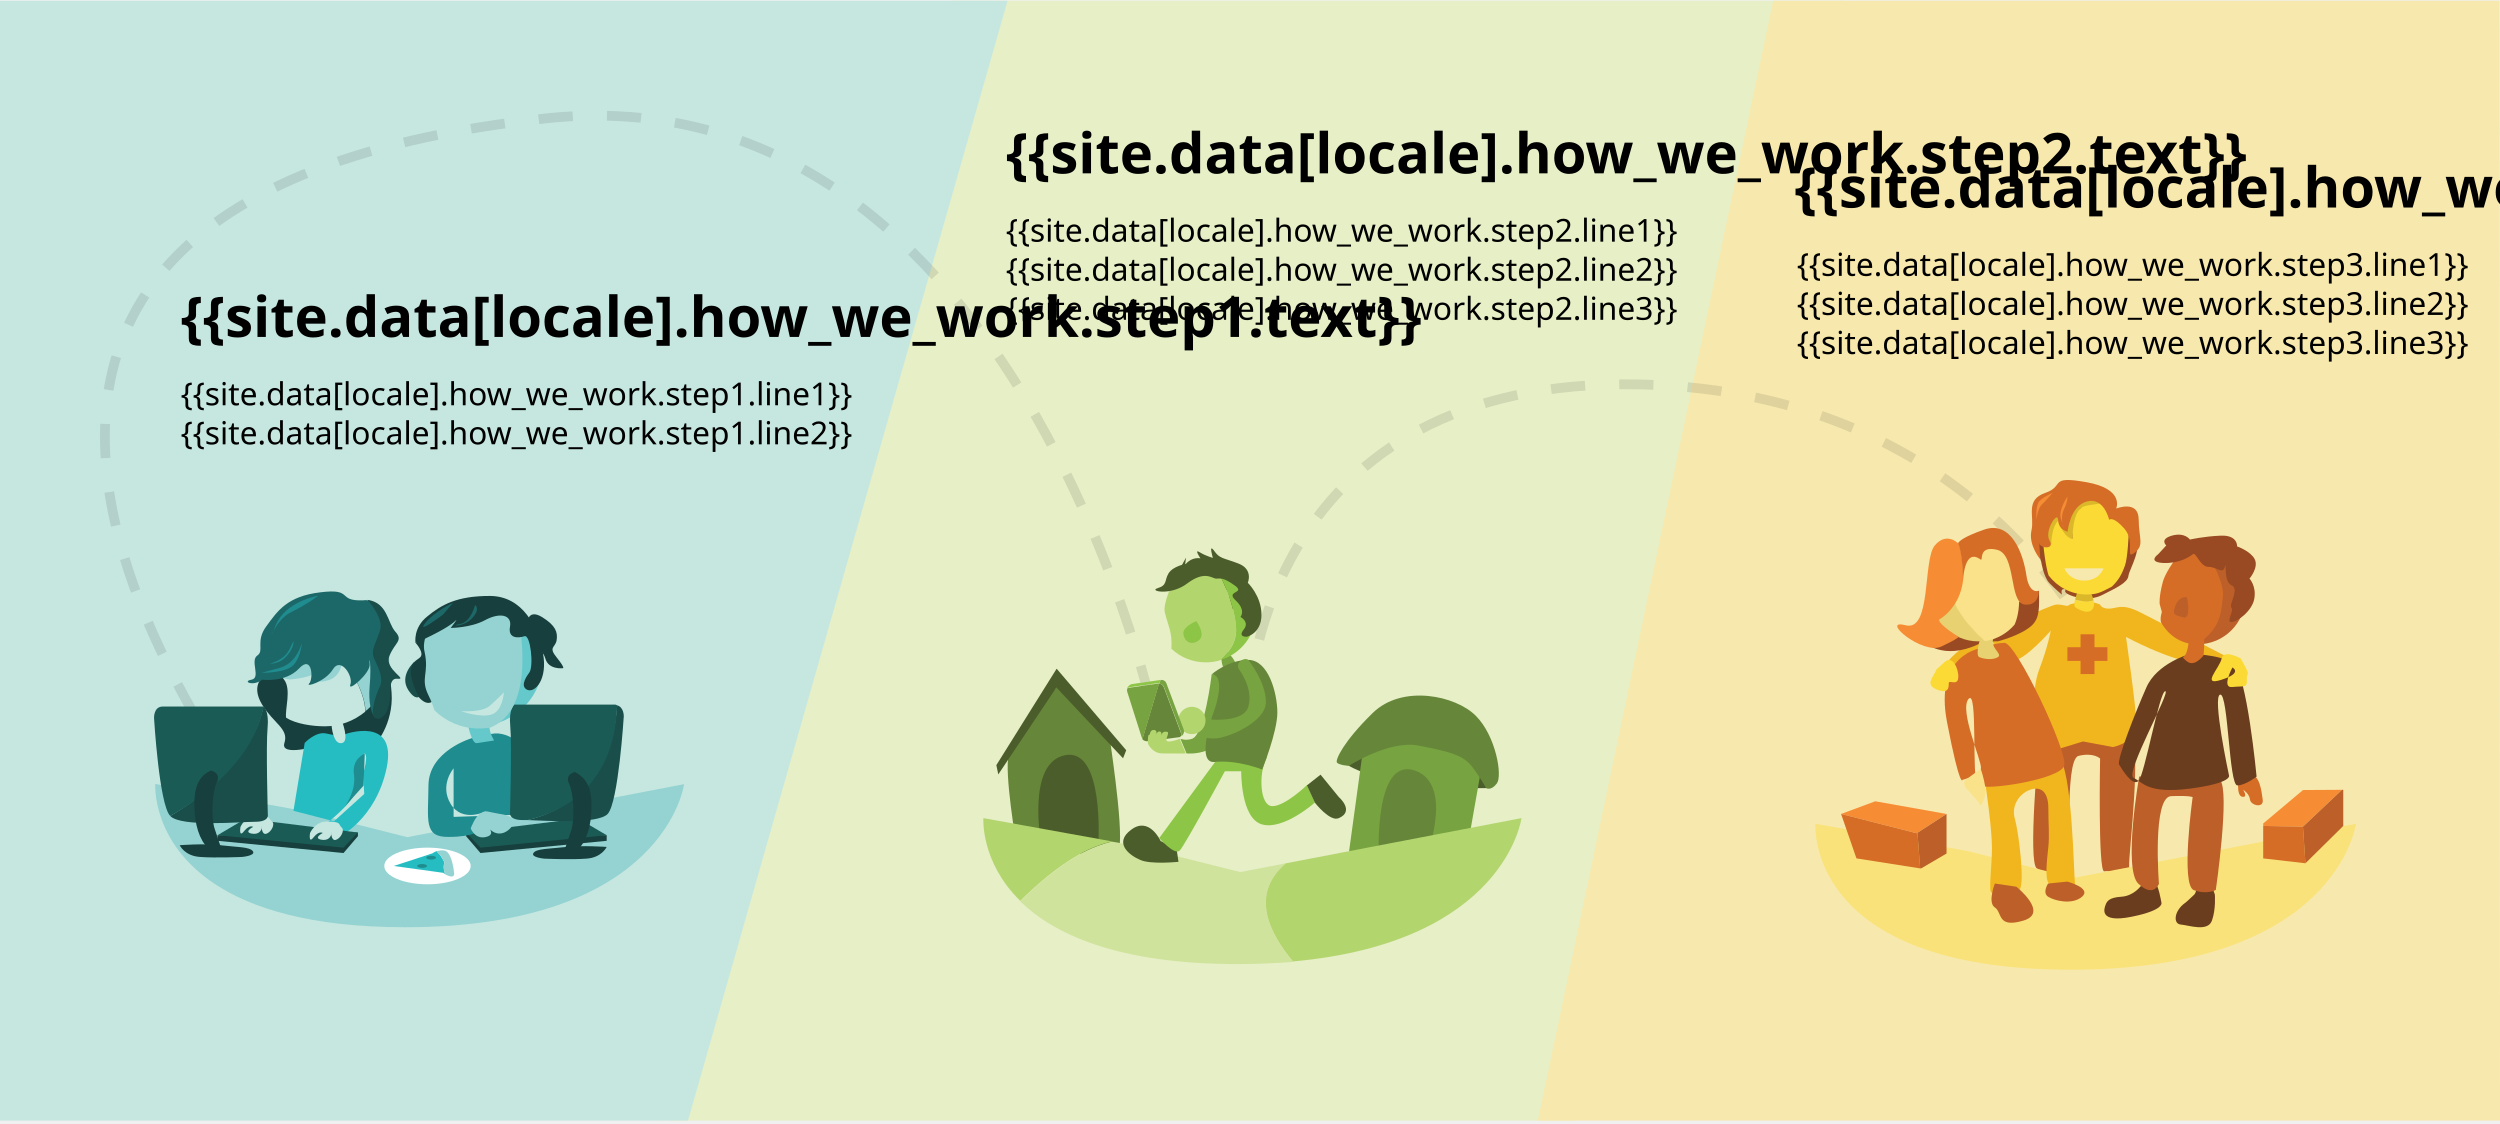
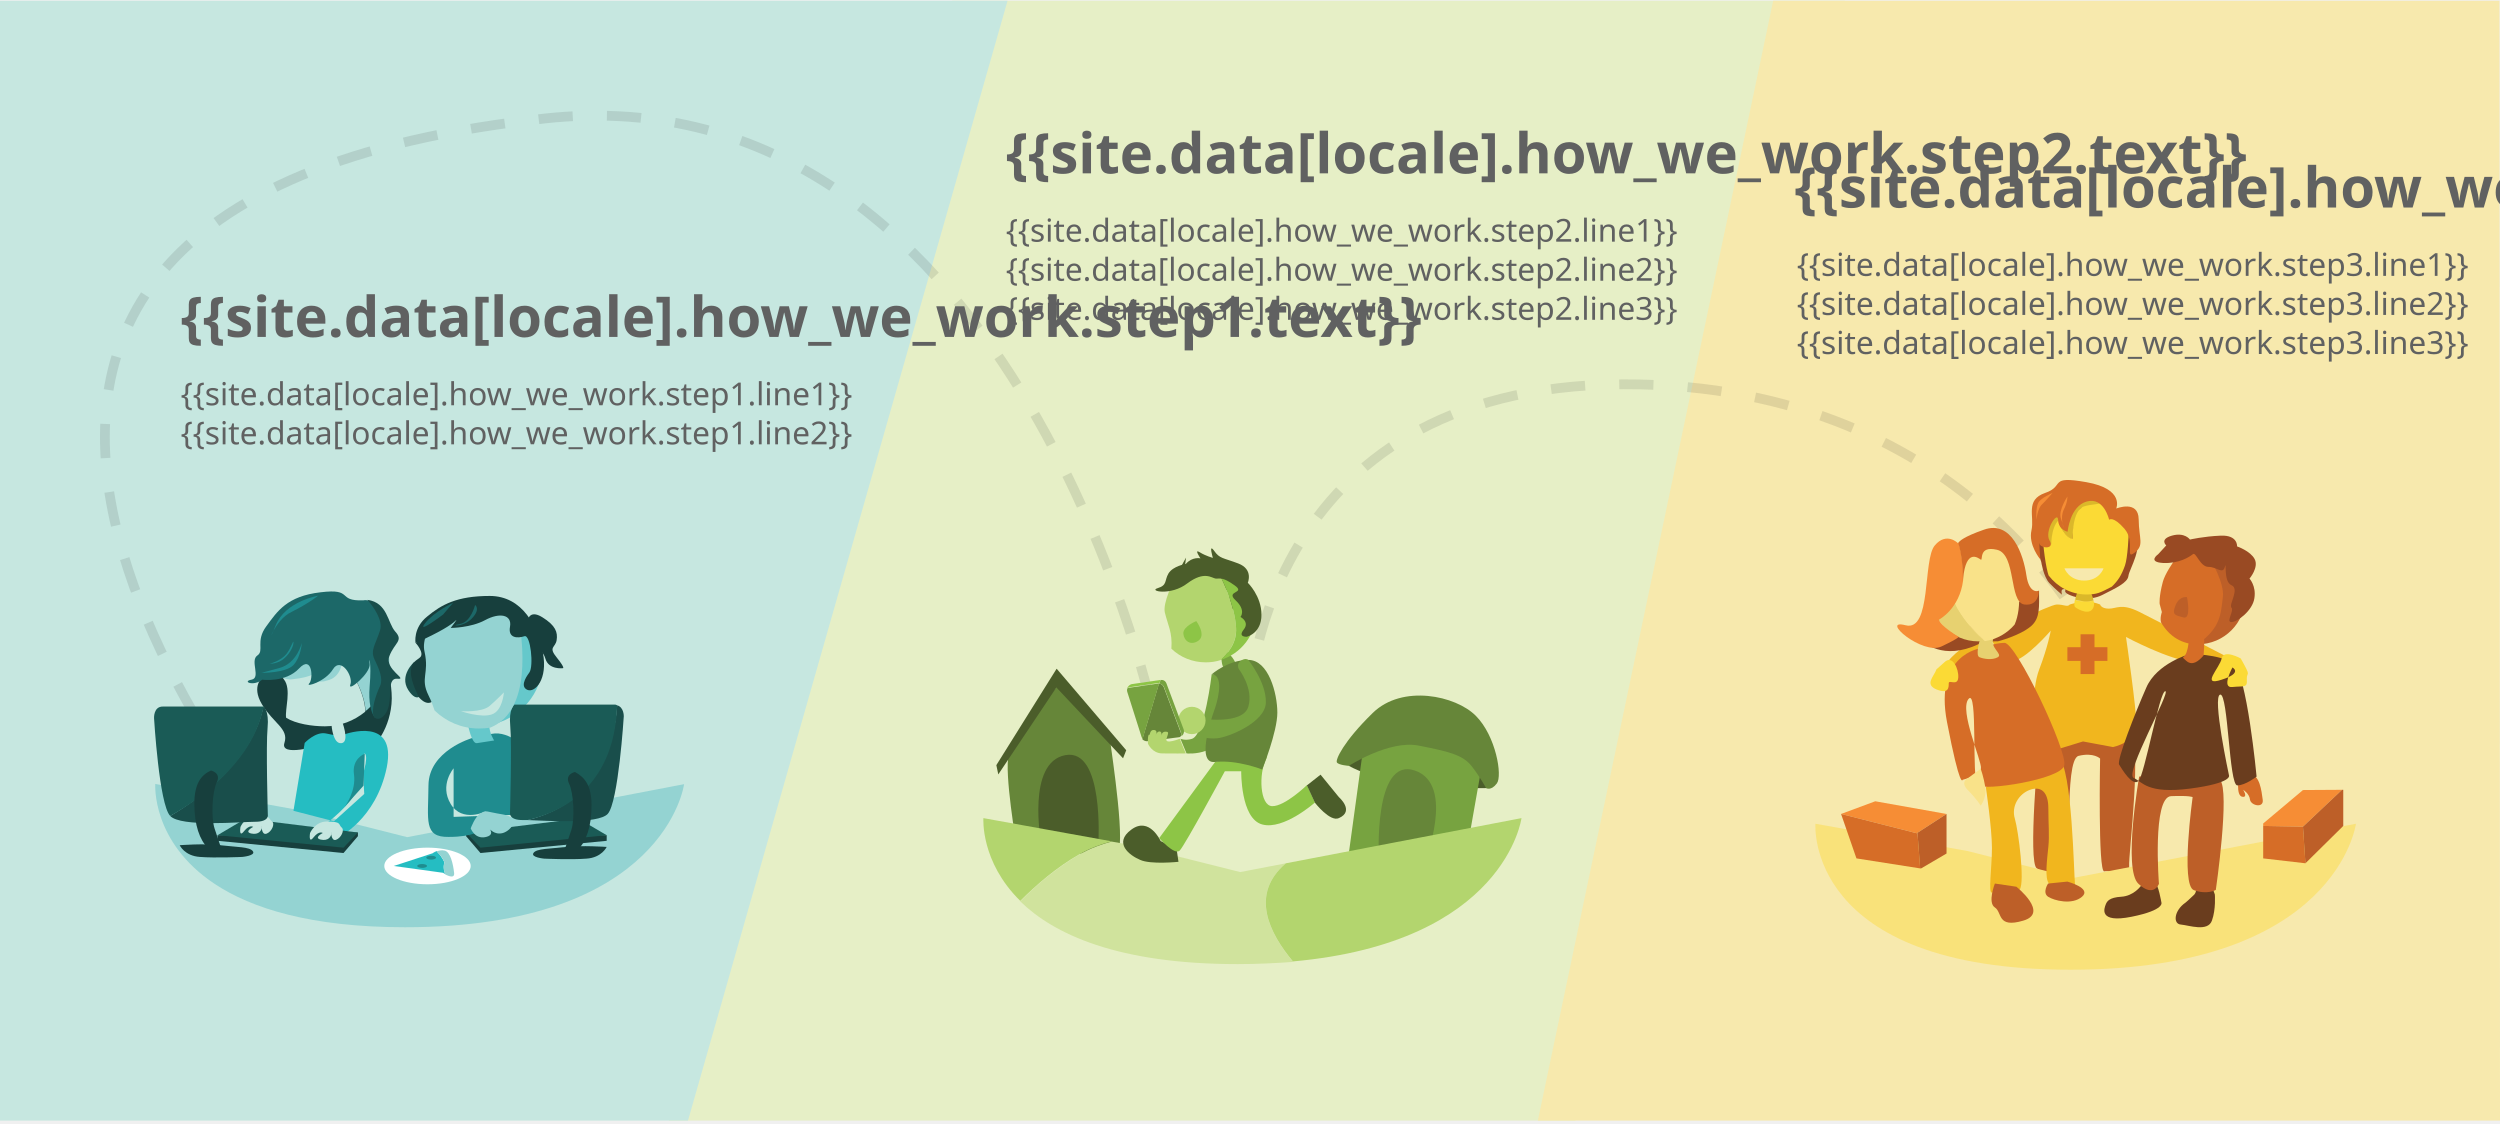
<svg xmlns="http://www.w3.org/2000/svg" width="100%" height="100%" viewBox="0 0 1024 460" version="1.1">
  <defs />
  <g id="Page-1" stroke="none" stroke-width="1" fill="none" fill-rule="evenodd">
    <g id="Process-Template">
      <g id="ProcessAll">
        <g id="Group">
          <g id="Shape">
            <path d="M390,0.29 L274,459 L645.3,459 L755.7,0.29 L390,0.29 L390,0.29 Z" fill="#E6EFC6" />
            <path d="M0,0.29 L0,459 L281.8,459 L412.7,0.29 L0,0.29 L0,0.29 Z" fill="#C6E7E0" />
            <path d="M1023.8,0.29 L726.3,0.29 L629.9,459 L1024,459 L1023.8,0.29 L1023.8,0.29 Z" fill="#F7E9AD" />
          </g>
          <path d="M127.8,361.2 C127.8,361.2 -113.8,88.1 218.4,49.1 C412.9,23.5 471.8,290 471.8,290" id="Shape" stroke="#010101" stroke-width="4" stroke-dasharray="14" opacity="0.1" />
          <path d="M511.3,289.5 C511.3,289.5 514.4,158.1 664.8,157.4 C809,156.9 857.8,265 857.8,265" id="Shape" stroke="#010101" stroke-width="4" stroke-dasharray="14" opacity="0.1" />
          <g transform="translate(63, 242)">
            <path d="M159.3,29.1 C159.3,20.4 155,12.9 148.6,8.1 C151,20.1 154.5,48.3 137.6,54.9 C149.9,52.7 159.3,42 159.3,29.1 L159.3,29.1 L159.3,29.1 Z" id="Shape" fill="#65C8CB" />
            <path d="M44.7,35.3 C44.7,35.3 39.7,38.8 44.3,46.5 C49,54.3 55.4,56.5 53.5,62.3 C51.6,68.1 67,63.8 70.6,62.3 C74.2,60.8 90.4,60.7 90.4,62.3 C90.4,63.9 98.3,54.5 97.4,41.8 C96.5,29.1 92.4,16.8 82,18.1 C71.6,19.5 44.7,35.3 44.7,35.3 L44.7,35.3 L44.7,35.3 Z" id="Shape" fill="#173F3D" />
            <path d="M61.5,90.2 L103.8,100.9 L217.2,79.2 C217.2,79.2 209.6,137.8 102.9,137.8 C64.1,137.8 40,130 25,120.1 C-1.1,102.8 0.6,79.1 0.6,79.1 L61.5,90.2 L61.5,90.2 L61.5,90.2 Z" id="Shape" fill="#94D3D2" />
            <path d="M96.5,29.1 C96.5,14.5 84.7,2.7 70.1,2.7 C61.9,2.7 54.6,6.6 49.8,12.5 L71.8,22.8 L78.5,29.1 C78.5,29.1 86.7,41.1 86.7,49.3 C92.6,44.5 96.5,37.3 96.5,29.1 L96.5,29.1 L96.5,29.1 Z" id="Shape" fill="#94D3D2" />
            <path d="M78.4,58.7 C78.4,58.7 99.7,51.1 95.4,72.4 C91,93.7 75.6,101 75.6,101 L68.4,97 C68.4,97 78.7,89.8 82.2,83.3 C85.7,76.9 88,68.2 86.5,66.7 C85,65.2 86.2,83.2 86.2,83.2 L73.8,94.4 L57.2,90.1 L61.8,62.3 C61.8,62.3 66.2,57.6 70.4,58.4 C74.5,59.2 76.7,59.7 76.7,59.7 L78.4,58.7 L78.4,58.7 L78.4,58.7 Z" id="Shape" fill="#25BDC2" />
            <path d="M127.9,100.5 L133.8,107.4 L185.5,102.4 L185.5,100.1 L127.9,99 L127.9,100.5 L127.9,100.5 Z" id="Shape" fill="#173F3D" />
            <path d="M127.9,99 L133.8,105.2 L185.5,100.1 L173.9,93.3 L127.9,99 L127.9,99 Z" id="Shape" fill="#1A5B56" />
            <path d="M83.6,100.5 L77.7,107.4 L26.1,102.4 L26.1,100.1 L83.6,99 L83.6,100.5 L83.6,100.5 Z" id="Shape" fill="#173F3D" />
            <path d="M83.6,99 L77.7,105.2 L26.1,100.1 L37.6,93.3 L83.6,99 L83.6,99 Z" id="Shape" fill="#1A5B56" />
            <path d="M130.4,60.3 C130.4,60.3 112.6,65.4 112.5,79.7 C112.4,94 110.4,101 120.8,100.8 C131.2,100.8 133.9,98 133.9,98 L135.9,90.4 C135.9,90.4 126.3,95.1 121.6,87.3 C116.9,79.5 122.8,72.7 122.8,72.7 L122.8,92.6 L158.1,91.4 L153.3,65.6 C153.3,65.6 146.1,57 138.3,58.6 L130.4,60.3 L130.4,60.3 L130.4,60.3 Z" id="Shape" fill="#1F8C8F" />
            <path d="M106.7,29.1 C106.7,29.1 100.4,34.6 104.2,40.6 C108.1,46.6 110,41.9 110,41.9 L106.7,29.1 L106.7,29.1 L106.7,29.1 Z" id="Shape" fill="#194E4B" />
            <g id="Shape" transform="translate(145, 46)">
              <path d="M44.8,0.9 C42.3,35.3 19.9,45.1 8.1,47.9 C16.1,48.2 36.9,49.6 40.9,45.4 C45.3,40.7 47.5,5.4 47.5,5.4 C47.5,5.4 47.6,1.7 44.8,0.9 L44.8,0.9 L44.8,0.9 Z" fill="#194E4B" />
              <path d="M44.8,0.9 C44.5,0.8 44.3,0.6 43.9,0.6 L2.7,0.6 C2.7,0.6 0.3,2.3 1,9.4 C1.7,16.5 0.9,45 0.9,45 C0.9,45 0.4,47.9 6.1,47.9 L8.1,47.9 C20,45.2 43.6,35.9 44.8,0.9 L44.8,0.9 L44.8,0.9 Z" fill="#1A5B56" />
            </g>
            <path d="M172.5,74.2 C172.5,74.2 168.2,75.1 170.1,79 C172,82.9 172.5,93.5 171,98 C169.5,102.6 168.3,106 168.3,106 C168.3,106 170.3,109.3 173.7,106 C177.1,102.7 179.3,96.5 179.3,87.9 C179.3,79.6 176.4,76.3 172.5,74.2 L172.5,74.2 L172.5,74.2 Z" id="Shape" fill="#173F3D" />
            <path d="M185.5,104.9 C185.5,104.9 183.5,109.3 177.2,109.7 C170.9,110.2 159.9,109.7 159.9,109.7 C159.9,109.7 154.3,109.2 155.5,107.4 C156.7,105.5 162.3,105.7 168.9,104.9 C175.3,104.2 185.5,104.9 185.5,104.9 L185.5,104.9 L185.5,104.9 Z" id="Shape" fill="#173F3D" />
            <path d="M153.1,12.4 C153.1,12.4 153.6,7.4 159.1,10.8 C164.6,14.2 165.5,17 165,20.2 C164.5,23.4 161.4,22.9 165.1,27.4 C168.8,32 167.5,31.7 167.5,31.7 C167.5,31.7 161.7,32.4 160.4,27.8 C159.1,23.2 155.3,24.2 155.3,18.7" id="Shape" fill="#173F3D" />
            <path d="M137.4,55 C137.4,58.3 139.4,61.3 139.4,61.3 C139.4,61.3 134.3,62.1 132.3,62.4 C130.2,62.7 128.7,55 128.7,55 L137.4,55 L137.4,55 L137.4,55 L137.4,55 Z" id="Shape" fill="#65C8CB" />
            <path d="M129.8,97.3 C129.8,97.3 131.4,101.7 135.7,100.9 C140,100.1 137.4,97.3 137.4,97.3 C137.4,97.3 139.4,100.2 143,99.2 C146.6,98.1 150.4,92.8 143,91.6 C135.6,90.4 136.4,89.7 133.9,91.1 C131.6,92.3 129.8,97.3 129.8,97.3 L129.8,97.3 L129.8,97.3 Z" id="Shape" fill="#94D3D2" />
            <path d="M72.8,55 C72.8,55 73.3,62.9 76.9,62.4 C80.5,61.9 76.9,52.9 76.9,52.9" id="Shape" fill="#C6E7E0" />
            <path d="M70.8,94.5 C66,94.5 64,99.2 64,99.2 C64,99.2 63.2,103.9 65.5,100.9 C67.8,98.1 69.2,99.2 69.2,99.2 C69.2,99.2 65.3,101.2 68.4,101.9 C71.5,102.6 72.8,100.6 72.7,99.2 C72.6,97.8 72.4,102.7 74.6,102 C76.7,101.3 78.3,98 76.9,96.9 C75.5,95.7 77.1,94.5 70.8,94.5 L70.8,94.5 L70.8,94.5 Z" id="Shape" fill="#C6E7E0" />
            <path d="M42.3,92 C37.5,92 35.5,96.7 35.5,96.7 C35.5,96.7 34.7,101.4 37,98.4 C39.3,95.6 40.7,96.7 40.7,96.7 C40.7,96.7 36.8,98.7 39.9,99.4 C43,100.1 44.3,98.1 44.2,96.7 C44.1,95.3 43.9,100.2 46.1,99.5 C48.2,98.8 49.8,95.5 48.4,94.4 C46.8,93.4 48.4,92.2 42.3,92 L42.3,92 L42.3,92 Z" id="Shape" fill="#C6E7E0" />
            <path d="M10.6,104.2 C10.6,104.2 12.6,108.6 18.9,109 C25.2,109.5 36.2,109 36.2,109 C36.2,109 41.8,108.5 40.6,106.7 C39.4,104.8 33.8,105 27.2,104.2 C20.6,103.4 10.6,104.2 10.6,104.2 L10.6,104.2 L10.6,104.2 Z" id="Shape" fill="#173F3D" />
            <ellipse id="Oval" fill="#FFFFFF" cx="112.1" cy="112.7" rx="17.7" ry="7.5" />
            <path d="M86.4,66.7 C86.4,66.7 81,68.7 82,75.3 C82.9,81.7 78.7,88.2 77.3,89.4 C76,90.6 77.3,89.4 77.3,89.4 L85.9,79.8 L86.4,66.7 L86.4,66.7 L86.4,66.7 Z" id="Shape" fill="#1F8C8F" />
            <path d="M84.8,24 C84.8,24 87.3,26.8 86.5,29.1 C85.6,31.4 82.1,36.3 82.1,36.3 C82.1,36.3 85.8,34 86.7,31.5 C87.5,29 88,27.1 87.5,26 C86.8,24.9 84.8,24 84.8,24 L84.8,24 L84.8,24 Z" id="Shape" fill="#1F8C8F" />
            <path d="M112.1,17 L107.3,21.4 C107.3,21.4 111.2,25.7 108.9,27.4 C106.6,29.1 105.3,29.8 105.3,33.6 C105.3,37.4 108.6,43.6 108.6,43.6 C108.6,43.6 113.4,49.8 116.4,41.9 C119.4,34 112.1,17 112.1,17 L112.1,17 L112.1,17 Z" id="Shape" fill="#173F3D" />
            <path d="M149,8.9 C144.6,5.7 139.2,3.7 133.3,3.7 C126.7,3.7 120.7,6.1 116,10.1 C112.9,14.4 109.7,20.1 110.9,25 C112.9,34 109,35.7 112.5,42.8 C113.7,45.2 114.4,47.2 115,49 C119.7,53.6 126.1,56.4 133.2,56.4 C134.8,56.4 136.3,56.3 137.9,56 C154.8,49.1 151.4,21 149,8.9 L149,8.9 L149,8.9 Z" id="Shape" fill="#94D3D2" />
            <path d="M107.2,21.4 C117.4,16.8 121.9,13.9 123.5,12.3 C125.1,10.7 121.6,15.2 121.6,15.2 C121.6,15.2 129.8,15.2 135.7,12 C141.6,8.8 146.8,9.7 145.9,14.7 C145,19.5 149.1,19.5 151.8,18.6 C154.3,17.7 155.7,30.9 153.8,33.5 C151.9,36 150.2,39.4 153.1,40.6 C156.2,41.8 161.4,36.2 159.4,25.5 C157.4,14.8 151.1,2.1 137.6,2.1 C124.1,2.1 117.8,5.7 112,10.5 C106.1,15.2 107.2,21.4 107.2,21.4 L107.2,21.4 L107.2,21.4 Z" id="Shape" fill="#173F3D" />
            <path d="M122.6,4.9 C122.6,4.9 114.8,8.5 111.1,13.3 C107.4,18.1 118.5,9.7 118.5,9.7 L122.6,4.9 L122.6,4.9 L122.6,4.9 Z" id="Shape" fill="#1C6868" />
            <path d="M131.6,5.8 C131.6,5.8 129.9,12.9 125.3,13.6 C120.7,14.3 126.5,15.2 130.3,11.3 C134,7.4 131.6,5.8 131.6,5.8 L131.6,5.8 L131.6,5.8 Z" id="Shape" fill="#1C6868" />
            <g id="Shape" transform="translate(98, 106)">
              <path d="M21,5.1 C21,5.1 19.9,2.8 18.6,1.5 C18.2,1.1 18.1,0.8 17.9,0.6 C16.8,1 16.2,1.5 16.2,1.5 L0.3,6.7 L20.5,9.5 C20.5,9.5 20.9,9.8 21.4,10 C20.2,7.7 21,5.1 21,5.1 L21,5.1 L21,5.1 Z" fill="#25BDC2" />
              <path d="M25,9.5 C24.6,5.9 23.5,0.9 21.1,0.4 C19.9,0.1 18.8,0.4 17.9,0.7 C17.9,1 18.2,1.2 18.6,1.6 C20.1,2.8 21,5.2 21,5.2 C21,5.2 20.3,7.9 21.4,10.2 C22.7,10.8 25.3,12 25,9.5 L25,9.5 L25,9.5 Z" fill="#94D3D2" />
            </g>
            <ellipse id="Oval" fill="#1F8C8F" cx="113.6" cy="109.3" rx="2" ry="0.8" />
            <ellipse id="Oval" fill="#1F8C8F" cx="109.9" cy="112.7" rx="2" ry="0.8" />
            <path d="M78.5,29.1 L71.8,22.8 L58.1,16.4 C55.7,20.1 48.3,30.1 53.3,36.3 C56.5,40.3 53.6,48.7 54.2,52 C58.2,54.5 64.9,55.5 70.1,55.5 C76.4,55.5 82.1,53.2 86.6,49.5 C86.7,41.2 78.5,29.1 78.5,29.1 L78.5,29.1 L78.5,29.1 Z" id="Shape" fill="#C6E7E0" />
            <path d="M46.8,35.3 C53.1,34.1 52.6,36.8 57,36.2 C73.3,34.5 66.8,27.5 66.1,27.6 L46.8,35.3 L46.8,35.3 L46.8,35.3 Z" id="Shape" fill="#94D3D2" />
            <path d="M64.8,37.7 C71.1,36.5 67.5,37.8 71.8,36.5 C77.2,34.8 77.6,27.7 76.8,27.7 L64.8,37.7 L64.8,37.7 L64.8,37.7 Z" id="Shape" fill="#94D3D2" />
            <g id="Shape" transform="translate(38, 0)">
              <g id="Group">
                <path d="M55.5,39.2 C57,36.1 55.2,32.2 53.2,28.4 C51.3,24.5 53.6,22.2 55.5,16.4 C56.8,12.1 52.8,6.8 50.3,4 C49.5,3.9 48.7,3.7 47.8,3.9 C36.7,4.3 44.1,-1.1 30.3,0.6 C16.5,2.2 12.6,8.4 8.1,14.5 C3.5,20.7 7.4,24.5 4.4,26.5 C1.3,28.6 6,35.7 2,36.4 C-2,37.1 2.7,39.3 6.4,36.4 C6.4,36.4 16,37.7 21.5,31.8 C27,25.9 27.4,36.4 25.6,38 C24,39.6 32.2,37.3 35.4,32.1 C38.6,26.9 43.8,35 42.5,38.4 C41.2,41.8 50.9,33.7 50.4,30 C49.9,26.3 51.3,28.9 50.4,39.2 C49.9,45.5 50.9,50.4 52.8,52.1 C51.4,49.5 54.1,42.1 55.5,39.2 L55.5,39.2 L55.5,39.2 Z" id="Shape" fill="#1C6868" />
                <path d="M58.5,26.7 C60.6,21.2 64.4,20.5 60.9,16.7 C57.7,13.1 57.8,4.8 49.5,3.7 C51.9,6.5 55.9,11.9 54.7,16.1 C52.8,22.1 50.6,24.3 52.4,28.1 C54.3,32 56,36 54.7,38.9 C53.2,42 50.6,49.3 52.3,51.8 C53.5,52.9 55,52.6 56.6,50.7 C60.7,45.7 56.7,35.7 61.7,36 C66.5,36.5 56.3,32.2 58.5,26.7 L58.5,26.7 L58.5,26.7 Z" id="Shape" fill="#194E4B" />
              </g>
              <path d="M29.3,2 C29.3,2 15.8,4.3 11.9,14.2 C8,24.1 11.2,11.9 18.5,8.6 C25.7,5 29.3,2 29.3,2 L29.3,2 L29.3,2 Z" fill="#1F8C8F" />
              <path d="M22.6,21.4 C22.6,21.4 20.7,29.6 13.5,31.6 L6.1,33.6 C6.1,33.6 16.1,33.7 19.2,30.4 C22.3,27.1 22.6,21.4 22.6,21.4 L22.6,21.4 L22.6,21.4 Z" fill="#1F8C8F" />
              <path d="M9.5,29.9 C9.5,29.9 13.1,29.9 15.5,27.6 C17.9,25.5 19.2,22.6 19.2,21.2 C19.2,19.7 18.4,23.2 16.3,25.9 C14,28.7 9.5,29.9 9.5,29.9 L9.5,29.9 L9.5,29.9 Z" fill="#1F8C8F" />
            </g>
            <g id="Shape" transform="translate(0, 47)">
              <path d="M6.7,45.2 C11.1,49.9 35.7,47.6 41.5,47.6 C47.4,47.6 46.7,44.7 46.7,44.7 C46.7,44.7 45.9,16.2 46.6,9.1 C47.3,2 44.9,0.3 44.9,0.3 C39.5,27.4 6.7,45.2 6.7,45.2 L6.7,45.2 L6.7,45.2 Z" fill="#194E4B" />
              <path d="M0.1,5.2 C0.1,5.2 2.2,40.5 6.7,45.2 C6.7,45.2 39.8,28.2 45,0.4 L3.8,0.4 C-0.2,0.3 0.1,5.2 0.1,5.2 L0.1,5.2 L0.1,5.2 Z" fill="#1A5B56" />
            </g>
            <path d="M23.4,73.6 C23.4,73.6 27.7,74.5 25.8,78.4 C23.9,82.3 23.4,92.9 24.9,97.4 C26.4,102 27.6,105.4 27.6,105.4 C27.6,105.4 25.6,108.7 22.2,105.4 C18.8,102.1 16.6,95.9 16.6,87.3 C16.6,78.8 19.5,75.4 23.4,73.6 L23.4,73.6 L23.4,73.6 Z" id="Shape" fill="#173F3D" />
          </g>
          <g id="Shape" transform="translate(743, 196)">
            <path d="M92.1,108.6 C92.1,108.6 87.5,157.5 91.3,159.7 C95.1,161.9 98.8,164.1 102.5,162.5 C106.2,160.9 102.1,115.2 108.4,113.6 C114.6,112.1 117.2,114.7 117.2,114.7 C117.2,114.7 116.3,161.4 118.9,160.9 C121.6,160.4 129.5,163.4 129.1,158.9 C128.7,154.3 134.9,107.5 129.1,102.4 C123.3,97.3 92.1,108.6 92.1,108.6 L92.1,108.6 L92.1,108.6 Z" fill="#BD5F28" />
            <path d="M63,152.6 L106.2,163.6 L222,141.4 C222,141.4 214.2,201.2 105.1,201.2 C-4,201.2 0.6,141.4 0.6,141.4 L63,152.6 L63,152.6 L63,152.6 Z" fill="#F9E27A" />
            <path d="M70.4,126.4 C70.4,126.4 72.9,143.3 72.9,151.3 C72.9,159.3 71.3,169.9 72.9,169.6 C74.5,169.3 82.1,171.3 84.3,168.3 C86.4,165.2 83.8,144.6 82.3,139.4 C80.7,134.2 84,129.1 88.5,127.5 C92.9,125.9 96,128.3 96,135 C96,141.7 96.5,146.1 96,150.9 C95.5,155.9 94.4,164 96.3,165.9 C98.2,167.8 107.3,168.3 106.9,165.9 C106.5,163.5 105.8,118 100.2,114.4 C94.2,110.7 70.4,126.4 70.4,126.4 L70.4,126.4 L70.4,126.4 Z" fill="#F1B61E" />
            <path d="M173.7,122.5 L173.7,125.7 C173.7,128 174,130.4 175.8,130.4 C177.7,130.4 175.8,127.5 175.8,127.5 C175.8,127.5 178.3,129 178.6,131.5 C178.9,134 184.4,135.2 183.8,131.5 C183.3,127.8 182.6,121.5 178.7,121.1 C174.9,120.6 173.7,122.5 173.7,122.5 L173.7,122.5 L173.7,122.5 Z" fill="#D66D27" />
            <path d="M64.5,66.6 C64.5,66.6 55,73.2 54.7,75.7 C54.4,78.2 65.5,82 66.9,80.1 C68.4,78.2 72.4,69.3 71.3,67.9 C70.2,66.6 64.5,66.6 64.5,66.6 L64.5,66.6 L64.5,66.6 Z" fill="#F1B61E" />
            <path d="M133.8,167 C133.8,167 130.9,171 125.9,171.3 C120.9,171.6 120,173.2 119.5,174.5 C119,175.8 116.2,182.3 130.1,179.5 C144,176.7 142.3,173.6 142.3,173.6 C142.3,173.6 141,166 139.8,166 C138.5,165.9 133.8,167 133.8,167 L133.8,167 L133.8,167 Z" fill="#6A3D1E" />
            <path d="M152.2,173.7 C147.4,177 147,182.5 150.3,182.7 C153.6,183 161.3,185.8 163,181.1 C164.7,176.4 164.2,170.4 164.2,170.4 L162.3,165 L156.3,166.1 C156.3,166.1 157.1,169 155.8,170.4 C154.3,171.9 152.2,173.7 152.2,173.7 L152.2,173.7 L152.2,173.7 Z" fill="#6A3D1E" />
            <path d="M104.8,51.6 C104.8,51.6 108.9,50.3 111.4,50.3 C113.9,50.3 117.2,51.6 117.2,51.6 C117.2,51.6 117.6,53.3 120.8,53.3 C124,53.3 125.9,51 133.2,54.6 C140.4,58.2 170.5,73.7 170.5,73.7 C170.5,73.7 165.3,75.7 155.5,75.2 C145.7,74.5 127.8,64.9 127.8,64.9 C127.8,64.9 132.1,94.3 132.1,101.2 C132.1,108 122.5,110 122.5,110 L110.2,107.7 L99.8,110.9 L90.3,102.1 C90.3,102.1 88.8,87.2 92.3,78.1 C95.8,69 97,62.3 97,62.3 C97,62.3 86.3,74.7 81.3,74.7 C76.3,74.7 71.7,64 71.7,64 C71.7,64 96.5,51.6 99.5,51.6 C102.5,51.6 103.8,52.8 104.8,51.6 L104.8,51.6 L104.8,51.6 Z" fill="#F1B61E" />
            <path d="M68.4,69.5 C68.4,69.5 49.1,71.8 54.5,99.8 C59.9,127.8 60.9,123.4 60.9,123.4 C60.9,123.4 68,121.7 68.4,118.7 C68.8,115.7 59.4,95 63.3,90.3 C67.2,85.6 64.5,123.1 67,125.6 C69.5,128.1 101,123.3 102.5,117.6 C104.1,112 82.8,67.1 78,67.3 C73.2,67.5 69.7,69.2 68.4,69.5 L68.4,69.5 L68.4,69.5 Z" fill="#D66D27" />
            <path d="M93.1,34.2 C93.1,34.2 94,40.2 96.4,42.8 C98.8,45.3 101.6,47.6 101.6,47.6 C101.6,47.6 100.8,45.2 102.4,45.3 C104,45.4 101.7,46 103.9,47.3 C106,48.5 112.6,50.5 118.1,47.7 C123.6,44.9 128.5,42.7 128.8,39.9 C129.1,37.1 135.6,27.2 130.7,23.2 C127.4,20.5 103.7,16.4 93.6,20.5 C88.7,22.4 93.1,34.2 93.1,34.2 L93.1,34.2 L93.1,34.2 Z" fill="#994A23" />
            <g id="Group" transform="translate(44, 45)">
              <path d="M0.7,21.7 C0.7,21.7 8.6,29.9 23.5,22.8 C26.3,21.5 31.3,21.7 31.3,21.7 C31.3,21.7 40.4,19.4 45,15.4 C48.7,12.1 48.2,7.6 48.2,0.9 L27.6,12.5 L0.7,21.7 L0.7,21.7 L0.7,21.7 Z" id="Shape" fill="#994A23" />
              <path d="M6.2,33.1 C5.1,36.2 1.2,39.3 6.2,41.4 C11.2,43.4 11.2,40.6 11.2,38.9 C11.2,37.2 14.8,40.2 15.1,36.6 C15.4,33 12.7,27.1 9.5,30.2 C6.2,33.2 6.2,33.1 6.2,33.1 L6.2,33.1 L6.2,33.1 Z" id="Shape" fill="#FBDA35" />
            </g>
            <path d="M67.8,66.6 C67.8,66.6 66.1,72.6 67.8,73.2 C69.5,73.9 73,74.5 75.3,73.2 C77.6,71.9 71.7,69.2 73.6,65.3 C75.5,61.4 67.8,66.6 67.8,66.6 L67.8,66.6 L67.8,66.6 Z" fill="#E7D170" />
            <path d="M114.9,63.8 L109.2,63.8 L109.2,69.1 L103.8,69.1 L103.8,74.7 L109.2,74.7 L109.2,80.1 L114.9,80.1 L114.9,74.7 L120.2,74.7 L120.2,69.1 L114.9,69.1 L114.9,63.8 L114.9,63.8 Z" fill="#D66D27" />
            <g id="Group" transform="translate(141, 28)">
              <path d="M1.5,26.7 C1.5,26.7 0.6,29.2 1.2,31 C4.5,36.6 9.6,40 16.7,40 C26.2,33 26.2,27.8 27.1,20.5 C27.8,15.3 23,6.4 19.7,1.1 C18.8,1 17.7,0.8 16.8,0.8 C13.9,0.8 11,1.5 8.6,2.7 C5.7,6.7 2.7,11.3 1.9,14.3 C0.2,20.7 0.6,23.4 0.6,23.4" id="Shape" fill="#D66D27" />
              <path d="M19.1,1 C22.3,6.2 27.1,15.2 26.5,20.4 C25.6,27.8 25.6,33.1 16.1,39.9 L16.2,39.9 C27,39.9 35.7,31.1 35.7,20.4 C35.7,10.5 28.4,2.3 19.1,1 L19.1,1 L19.1,1 Z" id="Shape" fill="#BD5F28" />
            </g>
            <g id="Group" transform="translate(106, 43)">
              <path d="M8.5,7 C7.6,7.3 6.4,7.4 4.6,7.3 C2.9,7.3 1.7,7 0.9,6.6 C0.6,7.9 0.5,9.3 1,9.7 C2.6,10.9 7.2,13.2 8.5,9.7 C8.8,9 8.8,8 8.5,7 L8.5,7 L8.5,7 Z" id="Shape" fill="#FBDA35" />
              <path d="M8.5,7 C8,3.9 5.6,0.6 5.6,0.6 L3.1,0.6 C3.1,0.6 1.5,3.9 1,6.6 C1.9,7 3.1,7.1 4.7,7.3 C6.4,7.4 7.6,7.2 8.5,7 L8.5,7 L8.5,7 Z" id="Shape" fill="#DBB82A" />
            </g>
            <path d="M141,31 C141,31 136.4,34.2 143,34.6 C149.6,34.9 153.8,32.1 155.2,31 C156.5,29.9 158.1,36.2 161.6,36.2 C165.1,36.2 167.4,39.4 168.3,36.2 C169.2,33 167.5,42.2 171,43.7 C174.5,45.2 169.8,51.6 171,52.9 C172.2,54.2 168.6,58.8 171,58.8 C173.4,58.8 179.7,54.1 180.4,49 C181.2,44 178.4,41 178.4,41 C178.4,41 182.3,36.4 180.5,33 C178.8,29.7 173.3,27.8 173.3,27.8 C173.3,27.8 173.7,23.1 166.6,23.4 C159.6,23.7 154,25 154,25 C154,25 151.9,21.9 146.6,23.4 C141.4,24.9 144.3,27.4 144.3,27.4 L141,31 L141,31 L141,31 Z" fill="#994A23" />
            <g id="Group" transform="translate(92, 8)">
              <path d="M9.2,12.3 C11.9,16.9 13.9,16.9 13.9,16.9 C13.9,16.9 13.8,7.4 18.7,5.9 C21.9,5.1 24.9,3.1 26.6,1.8 C24.5,1 22,0.5 19.6,0.5 C16.9,0.5 14.5,1 12.1,2 C10,5.3 7.7,9.7 9.2,12.3 L9.2,12.3 L9.2,12.3 Z" id="Shape" fill="#DBB82A" />
              <path d="M26.6,1.5 C24.9,2.8 21.8,2.4 18.7,3.4 C13.7,4.7 13.9,16.7 13.9,16.7 C13.9,16.7 11.8,16.8 9.2,12.1 C7.7,9.6 10,5.1 12.3,1.7 C7.5,3.7 3.6,7.6 1.6,12.3 C1.7,20.3 3.1,28.8 4.1,31.7 C7.7,36.4 13.3,39.5 19.6,39.5 C23.9,39.5 25.2,38.8 30,36.3 C32.5,33.9 34,31.6 35.4,27.6 C36.5,24.4 36.9,15.8 37.1,11 C35,6.8 31.2,3.3 26.6,1.5 L26.6,1.5 L26.6,1.5 Z" id="Shape" fill="#FBDA35" />
              <path d="M0.5,14.4 C3.2,19 5.2,19 5.2,19 C5.2,19 5.1,9.5 10,8 C13.2,7.2 16.2,5.2 17.9,3.9 C15.8,3.1 13.3,2.6 10.9,2.6 C8.2,2.6 5.8,3.1 3.4,4.1 C1.3,7.4 -0.9,11.9 0.5,14.4 L0.5,14.4 L0.5,14.4 Z" id="Shape" fill="#DBB82A" />
            </g>
            <path d="M92.7,33.1 C92.7,33.1 87.7,27.2 89.1,21.2 C90.4,15.3 86.4,8.8 94.7,5.9 C103,3.1 95.8,-1.3 111.6,1.5 C127.4,4.3 123.8,12.3 123.8,12.3 C123.8,12.3 132.9,8.6 133,16.7 C133.1,24.9 135.4,27.3 131.3,30.4 C127.2,33.5 131.8,26 127.2,20.6 C122.5,15.2 120.9,16.9 120.9,16.9 C120.9,16.9 118.8,7.5 111.8,9.4 C104.8,11.3 103.9,21.8 103.9,21.8 C103.9,21.8 100.2,21.1 100,17 C99.9,12.9 94.2,21.6 96.5,25.4 C98.8,29.3 92.6,28.5 92.4,26.7 C92.1,24.8 92.7,33.1 92.7,33.1 L92.7,33.1 L92.7,33.1 Z" fill="#D66D27" />
            <path d="M103.8,7.4 C103.8,7.4 100.1,12.9 101.1,16.2 C102.2,19.4 102.3,20.3 102.3,20.3 C102.3,20.3 100.7,16.2 102.3,12.8 C104,9.5 103.8,7.4 103.8,7.4 L103.8,7.4 L103.8,7.4 Z" fill="#F68D35" />
            <path d="M97.7,5.9 C97.7,5.9 93,7.9 91.9,9.9 C90.8,11.9 91.1,16.9 91.1,16.9 C91.1,16.9 91.6,12.2 93.4,10.6 C95.1,9 97.7,5.9 97.7,5.9 L97.7,5.9 L97.7,5.9 Z" fill="#F68D35" />
            <g id="Group" transform="translate(47, 27)">
              <path d="M12,26.3 C8.3,19.9 9.5,10.2 11.1,2.9 C4.9,6.2 0.8,12.7 0.8,20.2 C0.8,31 9.6,39.7 20.3,39.7 C21.2,39.7 22.3,39.6 23.2,39.4 C20.2,36.9 15.7,32.6 12,26.3 L12,26.3 L12,26.3 Z" id="Shape" fill="#E7D170" />
              <path d="M35,7.2 C31.4,3.2 26.2,0.5 20.3,0.5 C17,0.5 13.7,1.3 10.9,2.9 C9.3,10.1 8.1,19.9 11.8,26.3 C15.5,32.6 20,37 23,39.6 C27.8,38.9 32.2,36.4 35.2,32.8 C38.4,25.5 36.9,14.8 35,7.2 L35,7.2 L35,7.2 Z" id="Shape" fill="#F9E289" />
            </g>
            <path d="M133.2,122.1 C133.2,122.1 126.5,160.1 132.9,166 C139.2,171.9 141.3,166 141.3,166 C141.3,166 138.5,130.4 146.3,130.1 C154.1,129.8 155.1,130.5 155.1,130.5 C155.1,130.5 150.1,166.6 155.6,168.6 C161.1,170.6 164.6,168.5 164.6,168.5 C164.6,168.5 170.5,127.9 166.3,123.4 C162.2,118.9 133.2,122.1 133.2,122.1 L133.2,122.1 L133.2,122.1 Z" fill="#BD5F28" />
            <g id="Group" transform="translate(34, 20)">
              <path d="M25,6.5 C25,6.5 20.3,1.7 15.5,7.4 C10.5,13.2 14.3,42.9 3.5,40.1 C-7.3,37.3 10.5,52.5 18.2,48.8 C26,45.1 25.2,44.8 25.2,44.8 C25.2,44.8 17.7,40.4 17.2,37.8 C17.2,37.8 25.6,33.5 27.1,21.7 C27.1,17.6 26.8,11.1 25.2,6.2 L25,6.5 L25,6.5 L25,6.5 Z" id="Shape" fill="#F68D35" />
              <path d="M58.1,26 C58.1,26 54.2,27.7 53,19.6 C51.8,11.3 47,-3.2 35.5,1 C27.2,3.9 25.5,5.7 25.1,6.4 C26.7,11.4 27,17.8 27,21.9 C27,21.6 27.1,21.2 27.1,21 C28.3,8.4 33.3,12.6 34.3,13.2 C35.4,14 33.1,7.3 41,9.2 C48.9,11.1 45.8,30.5 52.1,31.6 C58.3,32.4 58.1,26 58.1,26 L58.1,26 L58.1,26 Z" id="Shape" fill="#D66D27" />
            </g>
            <path d="M153.9,71.9 C153.9,71.9 140.4,75.6 136.1,85.7 C131.7,95.7 123.9,115.4 125,117.2 C126.1,118.9 130.4,126.3 132.9,123.9 C135.4,121.6 141.5,87.1 143.9,87.1 C146.3,87.1 127.2,120.8 130.9,122.6 C134.6,124.3 136.5,129.3 154.1,127 C171.6,124.7 170,121.6 170,121.6 C170,121.6 163,89.1 166.4,88.5 C169.7,88 170,125.7 173.4,125.7 C176.7,125.7 181.3,122.1 181.3,122.1 C181.3,122.1 177.3,79.5 171.7,75.7 C165.7,71.8 153.9,71.9 153.9,71.9 L153.9,71.9 L153.9,71.9 Z" fill="#6A3D1E" />
            <path d="M152.4,74.6 C151.1,73.3 152,74.5 151.1,73.3 C153.8,71.7 153.6,63.7 153.8,62.5 C153.9,61 159.7,65.7 159.7,65.7 C160,64.5 159.8,73.2 159.4,72.7 C157.6,74.7 155,77 152.4,74.6 L152.4,74.6 L152.4,74.6 Z" fill="#D66D27" />
            <path d="M174.8,73.7 C174.8,73.7 167.8,69.8 167,73.7 C166.2,77.6 158.2,85.3 167,82.4 C175.8,79.6 171.4,77.4 171.4,77.4 C171.4,77.4 166.7,86 171.4,85.4 C176.1,84.9 177.6,85.9 177.3,82.3 C177.1,78.7 179.5,82 174.8,73.7 L174.8,73.7 L174.8,73.7 Z" fill="#FBDA35" />
            <path d="M74.1,165.9 C74.1,165.9 71,173.7 74.1,175.7 C77.2,177.7 74.9,184.3 85.7,181.1 C96.5,178 82.9,167.2 82.9,167.2 L74.1,165.9 L74.1,165.9 L74.1,165.9 Z" fill="#BD5F28" />
            <path d="M95.9,165.9 C95.9,165.9 93.4,169.6 95.9,171.3 C98.4,172.9 105.7,174.8 109.8,171.3 C113.9,167.8 103.8,165.1 103.8,165.1 L95.9,165.9 L95.9,165.9 L95.9,165.9 Z" fill="#BD5F28" />
            <path d="M63.1,122.7 C63.1,122.7 59.6,124.2 63.1,127.7 C66.6,131.2 68.3,134 68.3,134 C68.3,134 70.8,130.8 70.2,126.5 C69.5,122.2 68.3,118.9 68.3,118.9 L63.1,122.7 L63.1,122.7 L63.1,122.7 Z" fill="#F9E289" />
            <path d="M11.1,137.4 L25.1,132.2 L54.3,137.4 L42.1,145.3 L11.1,137.4 L11.1,137.4 Z" fill="#F68D35" />
            <g id="Group" transform="translate(11, 137)">
              <path d="M31.1,8.3 L0.1,0.4 L6.4,18.6 L32.5,22.7 L31.4,8.1 L31.1,8.3 L31.1,8.3 Z" id="Shape" fill="#D66D27" />
              <path d="M31.4,8.1 L32.5,22.7 L32.9,22.7 L43.3,16.6 L43.3,0.4 L31.4,8.1 L31.4,8.1 Z" id="Shape" fill="#BD5F28" />
            </g>
            <path d="M216.3,127.5 L200.3,127.6 L184,141.3 L184,142.3 L200.3,142.6 L216.3,127.5 L216.3,127.5 Z" fill="#F68D35" />
            <g id="Group" transform="translate(184, 127)">
              <path d="M16.3,15.6 L0,15.3 L0,28.6 L17.3,30.6 L16.3,15.6 L16.3,15.6 Z" id="Shape" fill="#D66D27" />
              <path d="M32.8,0.5 L32.3,0.5 L16.3,15.6 L17.3,30.6 L32.8,15.3 L32.8,0.5 L32.8,0.5 Z" id="Shape" fill="#BD5F28" />
            </g>
          </g>
          <g transform="translate(402, 224)">
            <path d="M14.4,122.4 C14.4,122.4 9.2,92.1 11.2,85.2 C13.2,78.2 31.9,56 31.9,56 C31.9,56 52.4,76.6 52.8,80 C53.2,83.5 59.8,126.2 55.1,125.6 C50.4,124.9 36.4,125.9 36.4,125.9 L14.4,122.4 L14.4,122.4 L14.4,122.4 Z" id="Shape" fill="#668639" />
            <path d="M150.5,89.7 C150.5,89.7 160.4,95.5 177.5,97.3 C194.5,99.2 206.8,98.8 206.8,98.8 C206.8,98.8 210.9,98.8 206.8,90.9 C202.7,83 165,74.3 159.8,77.5 C154.9,80.7 150.5,89.7 150.5,89.7 L150.5,89.7 L150.5,89.7 Z" id="Shape" fill="#4B5D2A" />
            <path d="M6.9,93.2 L30.7,57.6 L58,86.6 L59.3,83.3 L30.8,49.9 L6.1,89.4 L6.9,93.2 L6.9,93.2 Z" id="Shape" fill="#4B5D2A" />
            <path d="M24.4,120.9 C24.4,120.9 18.4,88.2 34.4,85.3 C50.3,82.4 47.9,121.3 47.9,121.3 L24.4,120.9 L24.4,120.9 L24.4,120.9 Z" id="Shape" fill="#4B5D2A" />
            <path d="M150.5,125.3 L156.1,84.5 C156.1,84.5 164.9,78.3 181.9,80.1 C198.9,81.8 204.4,92.8 204.4,92.8 L198.2,127.9 L162.6,127.9 L150.5,125.3 L150.5,125.3 L150.5,125.3 Z" id="Shape" fill="#77A340" />
            <path d="M162.8,128 C162.8,128 160.4,85.8 177.5,91.6 C194.5,97.4 181.4,129.5 181.4,129.5 L162.8,128 L162.8,128 L162.8,128 Z" id="Shape" fill="#668639" />
            <g id="Shape" transform="translate(0, 111)">
              <path d="M124.7,18.6 L106,22.2 L62.9,11.4 L53.3,9.7 C48.9,10.9 44.5,12.5 40.3,14.9 C30.8,20.4 22.5,27.5 15.9,34.2 C29.6,47.6 55.7,59.9 104.9,59.9 C113.1,59.9 120.7,59.5 127.7,59 C117.8,47.2 109.8,31.3 124.7,18.6 L124.7,18.6 L124.7,18.6 Z" fill="#D0E39D" />
              <path d="M40.3,14.8 C44.4,12.4 48.9,10.8 53.3,9.6 L0.8,0.1 C0.8,0.1 -0.5,17.9 15.9,34 C22.5,27.4 30.8,20.2 40.3,14.8 L40.3,14.8 L40.3,14.8 Z" fill="#B3D56E" />
              <path d="M221.2,0.1 L124.7,18.6 C109.8,31.3 117.9,47.2 127.6,58.8 C214.6,51 221.2,0.1 221.2,0.1 L221.2,0.1 L221.2,0.1 Z" fill="#B3D56E" />
            </g>
            <path d="M73.4,120.5 C73.4,120.5 68.8,110.3 61.4,115.8 C53.9,121.3 60.7,126.4 65,128.2 C69.3,130.2 80.7,129 80.7,129 L79.9,123.5 L73.4,120.5 L73.4,120.5 L73.4,120.5 Z" id="Shape" fill="#4B5D2A" />
            <path d="M95.7,88.1 L72.8,119.3 C72.8,119.3 79.1,126.5 81.2,124.4 C83.3,122.3 99.7,91.9 99.7,91.9 L106.4,91.9 C106.4,91.9 106.1,111.3 115,113.7 C123.8,116.1 136.6,104.7 136.6,104.7 L133.3,97.6 C133.3,97.6 124.3,106.3 119.1,106.2 C114,106.1 113.5,92.9 116.6,86.9 C119.6,81.1 95.7,88.1 95.7,88.1 L95.7,88.1 L95.7,88.1 Z" id="Shape" fill="#8DC546" />
            <path d="M94.3,52.2 C94.3,52.2 91.5,76.7 86.3,78.6 C83.6,79.5 81.5,78.6 81.5,78.6 L84,84.6 C84,84.6 99.8,86.3 101.4,70.5 C103,54.7 98.5,52.3 98.5,52.3 L94.3,52.2 L94.3,52.2 L94.3,52.2 L94.3,52.2 L94.3,52.2 L94.3,52.2 Z" id="Shape" fill="#77A340" />
            <path d="M98.3,43.9 C98.3,43.9 98,49.9 100,49.9 C102,49.9 105.2,50 103.9,47.2 C102.6,44.4 100,42.6 100,42.6 L98.3,43.9 L98.3,43.9 L98.3,43.9 Z" id="Shape" fill="#77A340" />
            <path d="M83.8,4.4 C83.8,4.4 82.6,6.5 81,9.5 C81.7,9.1 82.5,8.7 83.3,8.3 L83.8,4.4 L83.8,4.4 L83.8,4.4 Z" id="Shape" fill="#4B5D2A" />
            <path d="M82.1,13.8 C77.3,17.9 77.5,24.4 77.5,25 C77.5,25.6 86.7,21.4 87.5,18.6 C88.3,15.8 90,14.2 95,13.8 C100,13.4 93.8,15.8 94.2,18.6 C94.6,21.4 96.9,22.5 96.9,22.5 C96.9,22.5 96.6,16.9 99.2,16.9 C101.7,16.9 102.8,25.7 100.5,26.8 C98.2,27.9 107.2,24.4 107.2,20.2 C107.2,16 107.5,11.9 105.5,11.9 C103.5,11.9 94.4,8 90.1,8.3 C85.8,8.6 82.1,13.8 82.1,13.8 L82.1,13.8 L82.1,13.8 Z" id="Shape" fill="#4B5D2A" />
            <path d="M94.3,52.2 C94.3,52.2 101,46.3 109.3,46.3 C117.6,46.3 121.2,60 121.2,67.9 C121.2,75.8 115,91.2 115,91.2 C115,91.2 104.7,87.1 95.7,88.1 C86.9,89.2 95.7,66 95.7,66 C95.7,66 100.3,52.6 94.3,52.2 L94.3,52.2 L94.3,52.2 Z" id="Shape" fill="#668639" />
            <path d="M109.3,46.3 C109.3,46.3 116.7,55.5 116.5,63.7 C116.4,71.9 101,78 96.6,78.4 C92.2,78.8 89.6,77.5 89.6,77.5 L89.6,70.3 C89.6,70.3 107,73.1 109.3,65.5 C111.6,58 105.4,50 105.4,50 C105.4,50 104.3,48 106.2,46.7 C108.1,45.3 109.3,46.3 109.3,46.3 L109.3,46.3 L109.3,46.3 Z" id="Shape" fill="#77A340" />
            <circle id="Oval" fill="#B3D56E" cx="86.2" cy="71.1" r="5.6" />
            <path d="M136.6,104.8 C136.6,104.8 142.8,112.8 146.4,111.1 C153,108.2 146.4,102.5 146.4,102.5 L138.9,93.3 L133.3,97.7 L136.6,104.8 L136.6,104.8 L136.6,104.8 Z" id="Shape" fill="#4B5D2A" />
            <g id="Shape" transform="translate(74, 6)">
              <path d="M30.3,27.2 C29.8,17.7 24.3,6.9 24.3,6.9 L22,0.7 C20.7,0.4 19.3,0.3 18,0.3 C14.9,0.3 11.8,1 9.2,2.3 C8.4,2.7 7.7,3.1 6.9,3.5 C4.1,8.9 0.3,17 1.1,20.8 C2.3,25.9 4.3,29 3.8,35.7 L3.8,35.7 C7.4,39.2 12.4,41.3 17.9,41.3 C20,41.3 22,41 23.9,40.4 C26.8,37.9 30.6,33.4 30.3,27.2 L30.3,27.2 L30.3,27.2 Z" fill="#B3D56E" />
              <path d="M38.5,20.8 C38.5,10.9 31.4,2.6 22,0.7 L24.3,6.9 C24.3,6.9 29.8,17.7 30.3,27.2 C30.7,33.4 26.8,37.8 24,40.3 C32.3,37.8 38.5,30 38.5,20.8 L38.5,20.8 L38.5,20.8 Z" fill="#8DC546" />
            </g>
            <path d="M83.7,7 C83.7,7 78.5,7.8 76.6,10.9 C74.9,13.8 76.2,15.7 72.2,16.9 C68.2,18.1 77.6,20.2 84.4,14.9 C91.4,9.7 94.3,12.8 96,13 C97.7,13.1 98.7,12.2 103.6,15.7 C108.6,19.2 99.7,17.8 104.1,21.9 C108.5,26 106.1,28.7 106.1,28.7 C106.1,28.7 110,30.7 107.4,33.9 C104.9,37.1 108.7,36.8 108.7,36.8 C108.7,36.8 114.7,35.5 114.7,27.8 C114.7,20.1 109.1,14.7 109.1,14.7 C109.1,14.7 111.5,9.2 105.2,6.8 C98.9,4.4 97.6,4.9 95.3,1.6 C92.9,-1.7 94.8,4.5 94.8,4.5 C94.8,4.5 92,3.8 89.4,2.2 C86.9,0.6 89.7,4.7 89.7,4.7 C89.7,4.7 86.4,3.9 83.7,7 L83.7,7 L83.7,7 Z" id="Shape" fill="#4B5D2A" />
            <g id="Shape" transform="translate(59, 55)">
              <path d="M22.7,21.2 L15.7,2.5 C15.4,1.7 14.6,1 13.7,1 L6.9,23.8 C7.4,24.3 8.2,24.7 9,24.6 L21.7,23 C22.1,23 22.4,22.9 22.6,22.6 C23,22.1 23,21.6 22.7,21.2 L22.7,21.2 L22.7,21.2 Z" fill="#668639" />
              <path d="M13.2,1 L1.6,2.7 C1.2,2.7 0.9,2.8 0.7,3.1 C0.6,3.5 0.6,3.9 0.7,4.3 L6.6,22.9 C6.7,23.2 6.9,23.4 7,23.7 L13.8,0.9 C13.6,1 13.4,1 13.2,1 L13.2,1 L13.2,1 Z" fill="#77A340" />
            </g>
            <path d="M68.2,80.6 C68.2,80.6 69.9,84.6 74.1,84.6 C78.2,84.7 83.7,84.6 83.7,84.6 L81.2,78.6 C81.2,78.6 75,81.1 75.8,78.6 C76.6,76.1 76.9,75.7 75.3,75.7 C73.7,75.7 73.7,77.6 73.7,77.6 C73.7,77.6 74.1,75.7 73,75.6 C71.9,75.5 71.3,77.3 71.3,77.3 C71.3,77.3 72.5,75.3 70.8,75 C69.1,74.7 68.9,77 68.9,77 C68.9,77 68,76 68.2,80.6 L68.2,80.6 L68.2,80.6 Z" id="Shape" fill="#B3D56E" />
            <g id="Shape" transform="translate(59, 54)">
              <path d="M14.3,0.5 L2.7,2.2 C1.8,2.3 1,3.1 0.7,3.9 C1,3.8 1.2,3.6 1.6,3.5 L13.2,1.8 L13.9,1.8 L14.3,0.5 L14.3,0.5 L14.3,0.5 L14.3,0.5 Z" fill="#8DC546" />
              <path d="M23.8,20.7 L16.8,2 C16.4,0.9 15.5,0.4 14.4,0.5 L13.9,2 C14.7,2.1 15.5,2.7 15.8,3.5 L22.8,22.2 C22.9,22.6 22.9,23.1 22.9,23.5 C23.8,23 24.2,21.8 23.8,20.7 L23.8,20.7 L23.8,20.7 Z" fill="#77A340" />
            </g>
            <path d="M150.5,89.7 C150.5,89.7 167,79 179.1,81.4 C191.2,83.8 197,85.1 200.7,89.7 C204.3,94.3 206.7,98.8 206.7,98.8 C206.7,98.8 208.7,100.1 211.1,96.9 C213.5,93.8 210.7,77.4 202.5,69.2 C194.3,60.9 172.4,56.2 160.3,68 C148.2,79.8 144.9,87.3 145.6,88.3 C146.3,89.4 150.5,89.7 150.5,89.7 L150.5,89.7 L150.5,89.7 Z" id="Shape" fill="#668639" />
          </g>
          <path d="M490,254.4 C490,254.4 484.5,256.6 484.7,259.5 C484.9,262.4 487.6,264.7 490.9,262.4 C494.2,260 490,254.4 490,254.4 L490,254.4 L490,254.4 Z" id="Shape" fill="#8DC546" />
          <path d="M188.8,291.3 C188.8,291.3 197.3,291.9 200.5,289.2 C203.7,286.4 206.4,283.6 206.4,283.6 C206.4,283.6 205.9,291.1 201.5,292.6 C197.1,294.2 188.8,291.3 188.8,291.3 L188.8,291.3 L188.8,291.3 Z" id="Shape" fill="#C6E7E0" />
          <path d="M845.6,232.8 C845.6,232.8 847.4,237.8 853.7,237.8 C860,237.8 861.6,232.8 861.6,232.8" id="Shape" fill="#F7E9AD" />
          <path d="M895.8,244.6 C895.8,244.6 892.8,243.9 891.1,247.9 C889.5,251.9 890.9,252 894.3,252.9 C897.7,253.9 895.8,244.6 895.8,244.6 L895.8,244.6 L895.8,244.6 Z" id="Shape" fill="#BD5F28" />
        </g>
        <g id="Step1" transform="translate(74, 115)" font-family="Hind">
-           <text id="{{site.data[locale].how_we_work.step1.line1}}" fill="#000000" font-size="13" font-weight="300">
+           <text id="{{site.data[locale].how_we_work.step1.line1}}" fill="#606161" font-size="13" font-weight="300">
            <tspan x="0" y="51">{{site.data[locale].how_we_work.step1.line1}}</tspan>
          </text>
-           <text id="{{site.data[locale].how_we_work.step1.line2}}" fill="#000000" font-size="13" font-weight="300">
+           <text id="{{site.data[locale].how_we_work.step1.line2}}" fill="#606161" font-size="13" font-weight="300">
            <tspan x="0" y="67">{{site.data[locale].how_we_work.step1.line2}}</tspan>
          </text>
          <text id="{{site.data[locale].how_we_work.step1.text}}" fill="#414D4B" font-size="23" font-weight="700">
-             <tspan x="0.111" y="23" fill="#000000">{{site.data[locale].how_we_work.step1.text}}</tspan>
+             <tspan x="0.111" y="23" fill="#606161">{{site.data[locale].how_we_work.step1.text}}</tspan>
          </text>
        </g>
        <g id="Step2" transform="translate(412, 48)" font-family="Hind" font-weight="700">
-           <text id="{{site.data[locale].how_we_work.step2.line1}}" fill="#000000" font-size="13" font-weight="300">
+           <text id="{{site.data[locale].how_we_work.step2.line1}}" fill="#606161" font-size="13" font-weight="300">
            <tspan x="0" y="51">{{site.data[locale].how_we_work.step2.line1}}</tspan>
          </text>
-           <text id="{{site.data[locale].how_we_work.step2.line2}}" fill="#000000" font-size="13" font-weight="300">
+           <text id="{{site.data[locale].how_we_work.step2.line2}}" fill="#606161" font-size="13" font-weight="300">
            <tspan x="0" y="67">{{site.data[locale].how_we_work.step2.line2}}</tspan>
          </text>
-           <text id="{{site.data[locale].how_we_work.step2.line3}}" fill="#000000" font-size="13" font-weight="300">
+           <text id="{{site.data[locale].how_we_work.step2.line3}}" fill="#606161" font-size="13" font-weight="300">
            <tspan x="0" y="83">{{site.data[locale].how_we_work.step2.line3}}</tspan>
          </text>
          <text id="{{site.data[locale].how_we_work.step2.text}}" fill="#414D4B" font-size="23">
-             <tspan x="0.111" y="23" fill="#000000">{{site.data[locale].how_we_work.step2.text}}</tspan>
+             <tspan x="0.111" y="23" fill="#606161">{{site.data[locale].how_we_work.step2.text}}</tspan>
          </text>
        </g>
        <g id="Step3" transform="translate(735, 62)" font-family="Hind" font-weight="700">
-           <text id="{{site.data[locale].how_we_work.step3.line1}}" fill="#000000" font-size="13" font-weight="300">
+           <text id="{{site.data[locale].how_we_work.step3.line1}}" fill="#606161" font-size="13" font-weight="300">
            <tspan x="1" y="51">{{site.data[locale].how_we_work.step3.line1}}</tspan>
          </text>
-           <text id="{{site.data[locale].how_we_work.step3.line2}}" fill="#000000" font-size="13" font-weight="300">
+           <text id="{{site.data[locale].how_we_work.step3.line2}}" fill="#606161" font-size="13" font-weight="300">
            <tspan x="1" y="67">{{site.data[locale].how_we_work.step3.line2}}</tspan>
          </text>
-           <text id="{{site.data[locale].how_we_work.step3.line3}}" fill="#000000" font-size="13" font-weight="300">
+           <text id="{{site.data[locale].how_we_work.step3.line3}}" fill="#606161" font-size="13" font-weight="300">
            <tspan x="1" y="83">{{site.data[locale].how_we_work.step3.line3}}</tspan>
          </text>
          <text id="{{site.data[locale].how_we_work.step3.text}}" fill="#414D4B" font-size="23">
-             <tspan x="0.111" y="23" fill="#000000">{{site.data[locale].how_we_work.step3.text}}</tspan>
+             <tspan x="0.111" y="23" fill="#606161">{{site.data[locale].how_we_work.step3.text}}</tspan>
          </text>
        </g>
      </g>
    </g>
  </g>
</svg>
